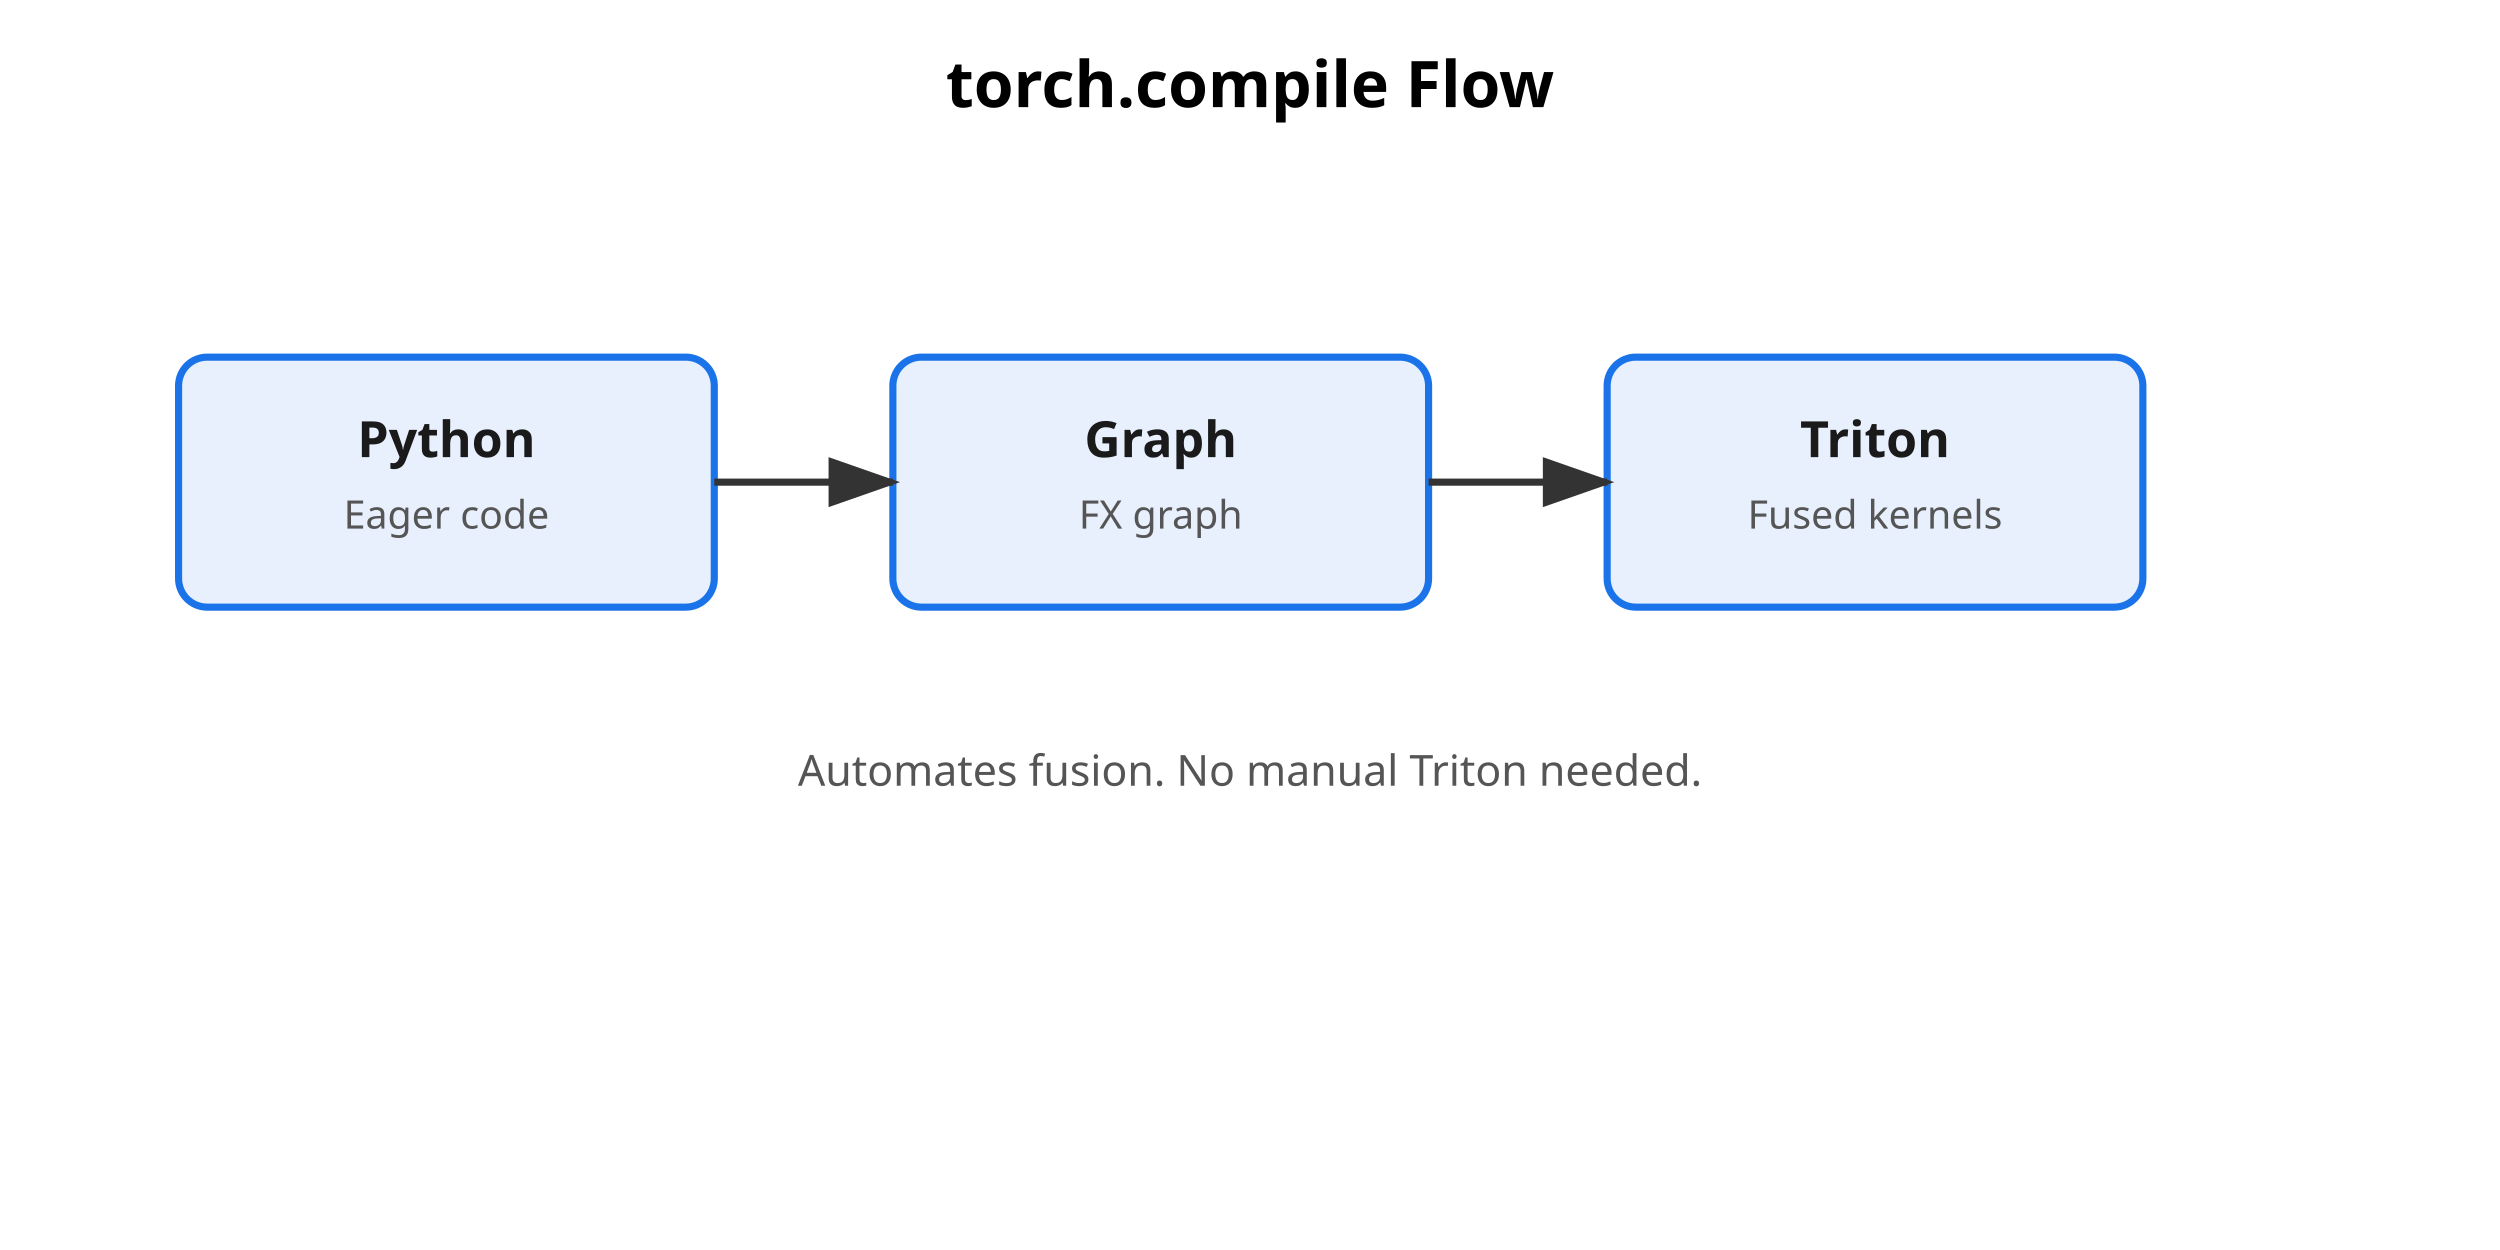
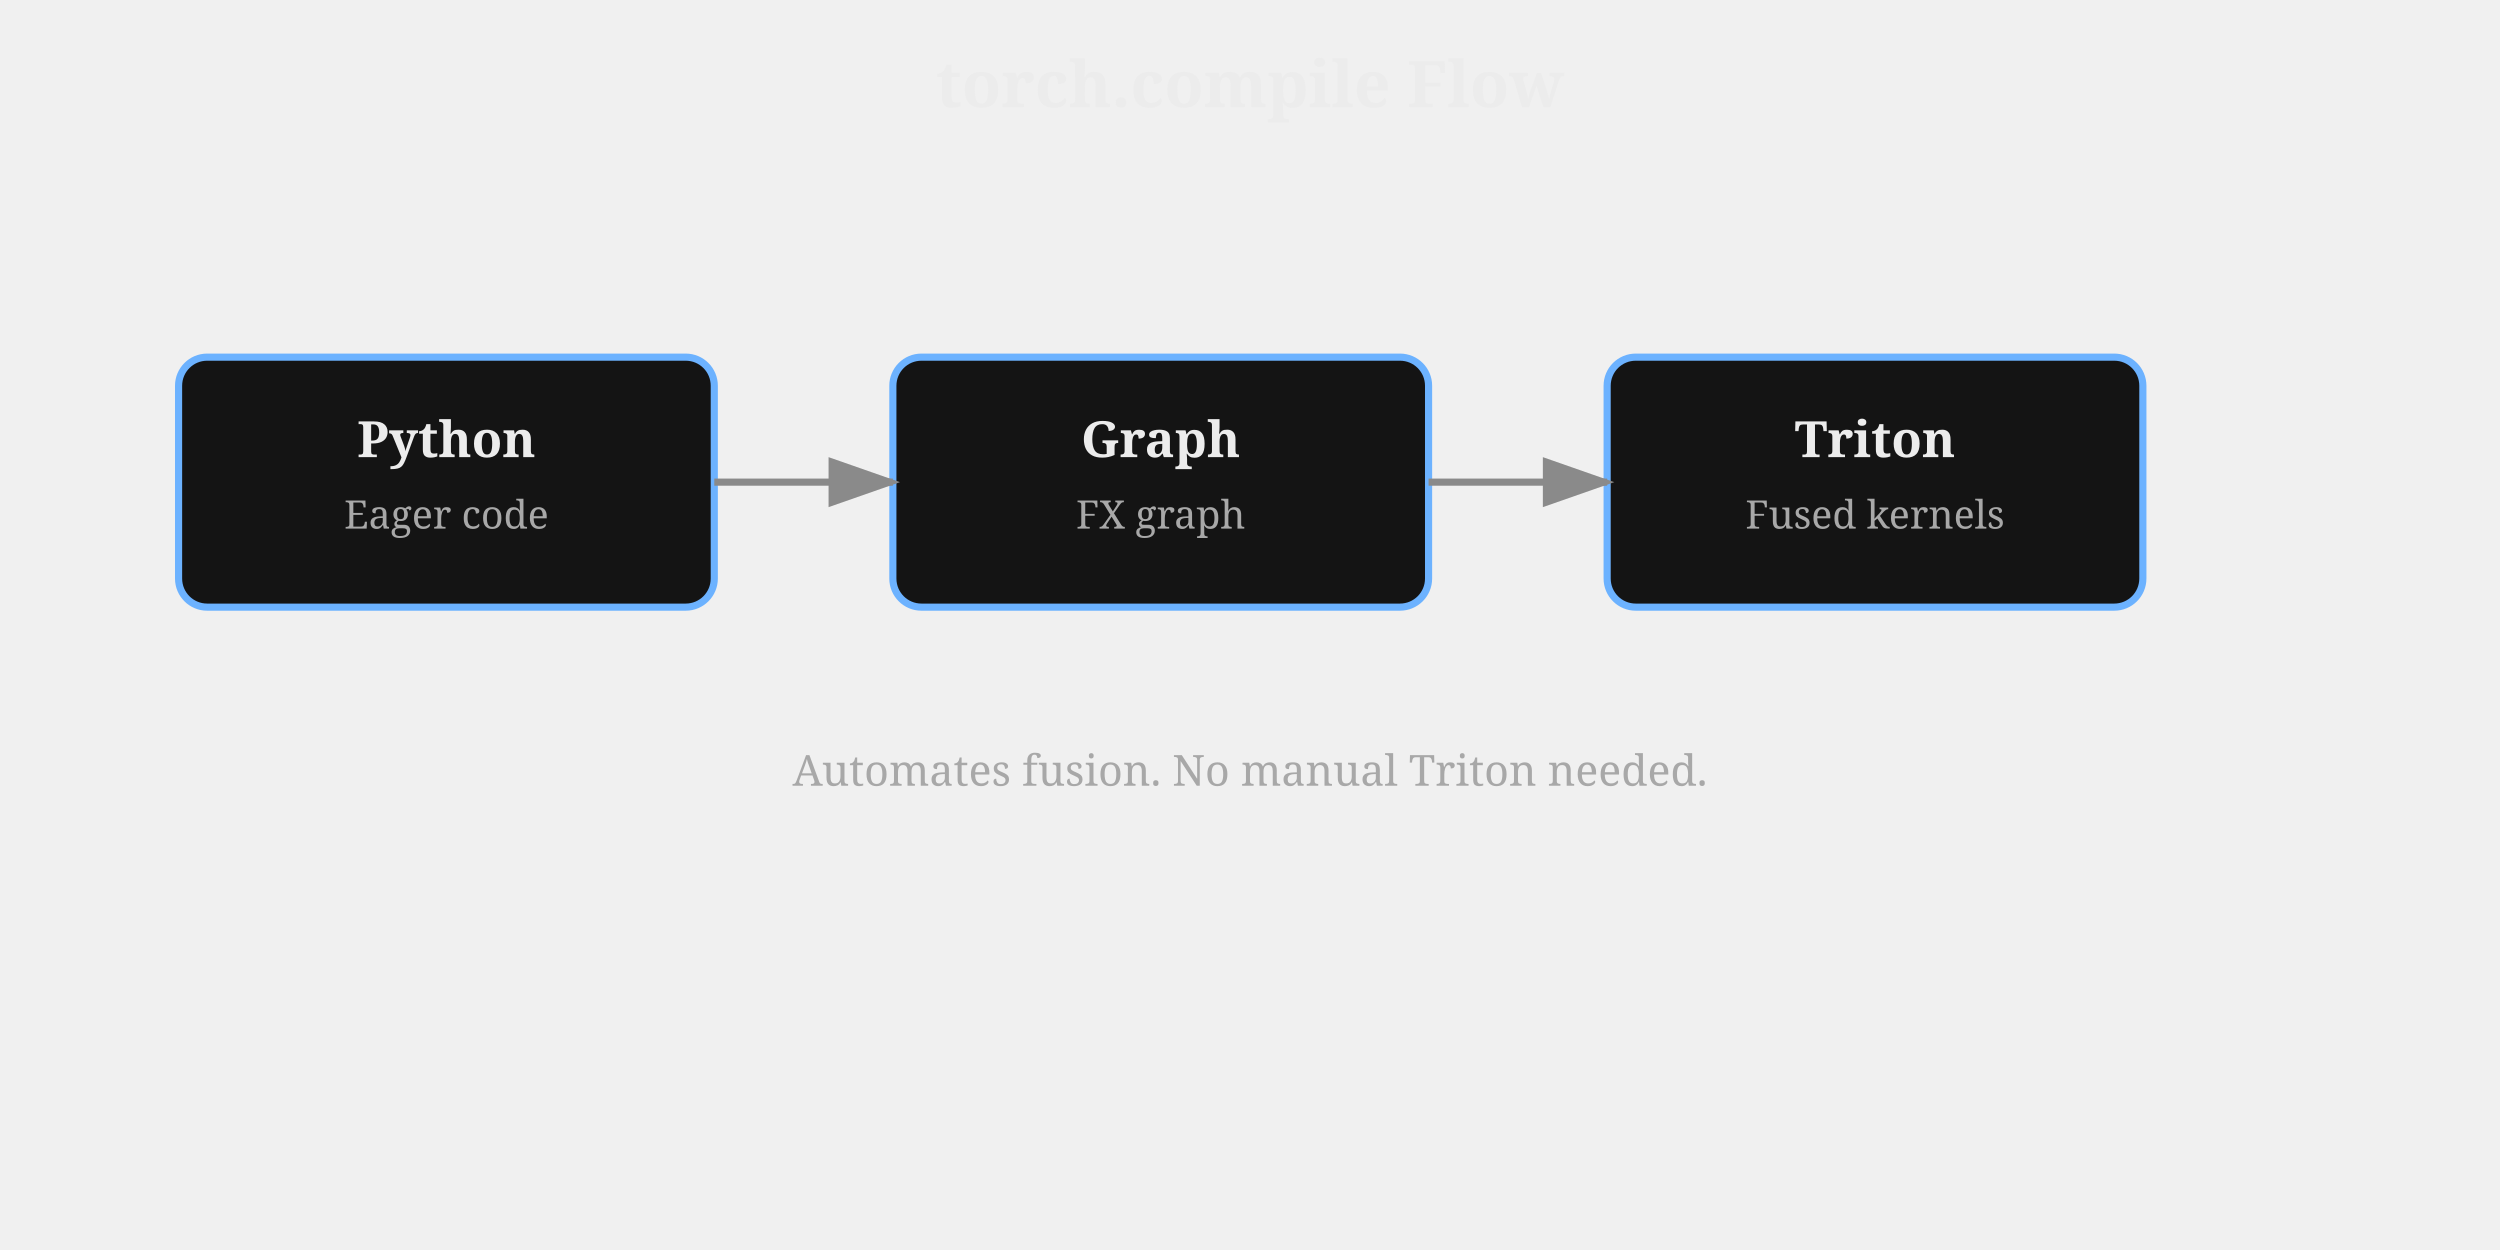
- <svg xmlns="http://www.w3.org/2000/svg" width="700" height="350" viewBox="0 0 700 350" font-family="sans-serif">
-   <rect width="700" height="350" fill="#ffffff" />
+ <svg xmlns="http://www.w3.org/2000/svg" width="700" height="350" viewBox="0 0 700 350" font-family="'Charis SIL',Georgia,serif">
  <defs>
    <marker id="arrowhead" markerWidth="10" markerHeight="7" refX="9" refY="3.5" orient="auto">
-       <polygon points="0 0, 10 3.5, 0 7" fill="#333" />
+       <polygon points="0 0, 10 3.5, 0 7" fill="#8a8a8a" />
    </marker>
  </defs>
-   <text x="350" y="30" text-anchor="middle" font-size="18" font-weight="bold">torch.compile Flow</text>
-   <rect x="50" y="100" width="150" height="70" rx="8" fill="#e8f0fe" stroke="#1a73e8" stroke-width="2" />
-   <text x="125.0" y="128" text-anchor="middle" font-size="14" font-weight="bold" fill="#1a1a1a">Python</text>
-   <text x="125.0" y="148" text-anchor="middle" font-size="11" fill="#555">Eager code</text>
-   <rect x="250" y="100" width="150" height="70" rx="8" fill="#e8f0fe" stroke="#1a73e8" stroke-width="2" />
-   <text x="325.0" y="128" text-anchor="middle" font-size="14" font-weight="bold" fill="#1a1a1a">Graph</text>
-   <text x="325.0" y="148" text-anchor="middle" font-size="11" fill="#555">FX graph</text>
-   <rect x="450" y="100" width="150" height="70" rx="8" fill="#e8f0fe" stroke="#1a73e8" stroke-width="2" />
-   <text x="525.0" y="128" text-anchor="middle" font-size="14" font-weight="bold" fill="#1a1a1a">Triton</text>
-   <text x="525.0" y="148" text-anchor="middle" font-size="11" fill="#555">Fused kernels</text>
-   <line x1="200" y1="135" x2="250" y2="135" stroke="#333" stroke-width="2" marker-end="url(#arrowhead)" />
-   <line x1="400" y1="135" x2="450" y2="135" stroke="#333" stroke-width="2" marker-end="url(#arrowhead)" />
-   <text x="350" y="220" text-anchor="middle" font-size="12" fill="#555">Automates fusion. No manual Triton needed.</text>
+   <text x="350" y="30" text-anchor="middle" font-size="18" font-weight="bold" style="fill:#ececec">torch.compile Flow</text>
+   <rect x="50" y="100" width="150" height="70" rx="8" fill="#141414" stroke="#6cb2ff" stroke-width="2" />
+   <text x="125.0" y="128" text-anchor="middle" font-size="14" font-weight="bold" fill="#ececec">Python</text>
+   <text x="125.0" y="148" text-anchor="middle" font-size="11" fill="#a8a8a8">Eager code</text>
+   <rect x="250" y="100" width="150" height="70" rx="8" fill="#141414" stroke="#6cb2ff" stroke-width="2" />
+   <text x="325.0" y="128" text-anchor="middle" font-size="14" font-weight="bold" fill="#ececec">Graph</text>
+   <text x="325.0" y="148" text-anchor="middle" font-size="11" fill="#a8a8a8">FX graph</text>
+   <rect x="450" y="100" width="150" height="70" rx="8" fill="#141414" stroke="#6cb2ff" stroke-width="2" />
+   <text x="525.0" y="128" text-anchor="middle" font-size="14" font-weight="bold" fill="#ececec">Triton</text>
+   <text x="525.0" y="148" text-anchor="middle" font-size="11" fill="#a8a8a8">Fused kernels</text>
+   <line x1="200" y1="135" x2="250" y2="135" stroke="#8a8a8a" stroke-width="2" marker-end="url(#arrowhead)" />
+   <line x1="400" y1="135" x2="450" y2="135" stroke="#8a8a8a" stroke-width="2" marker-end="url(#arrowhead)" />
+   <text x="350" y="220" text-anchor="middle" font-size="12" fill="#a8a8a8">Automates fusion. No manual Triton needed.</text>
</svg>
